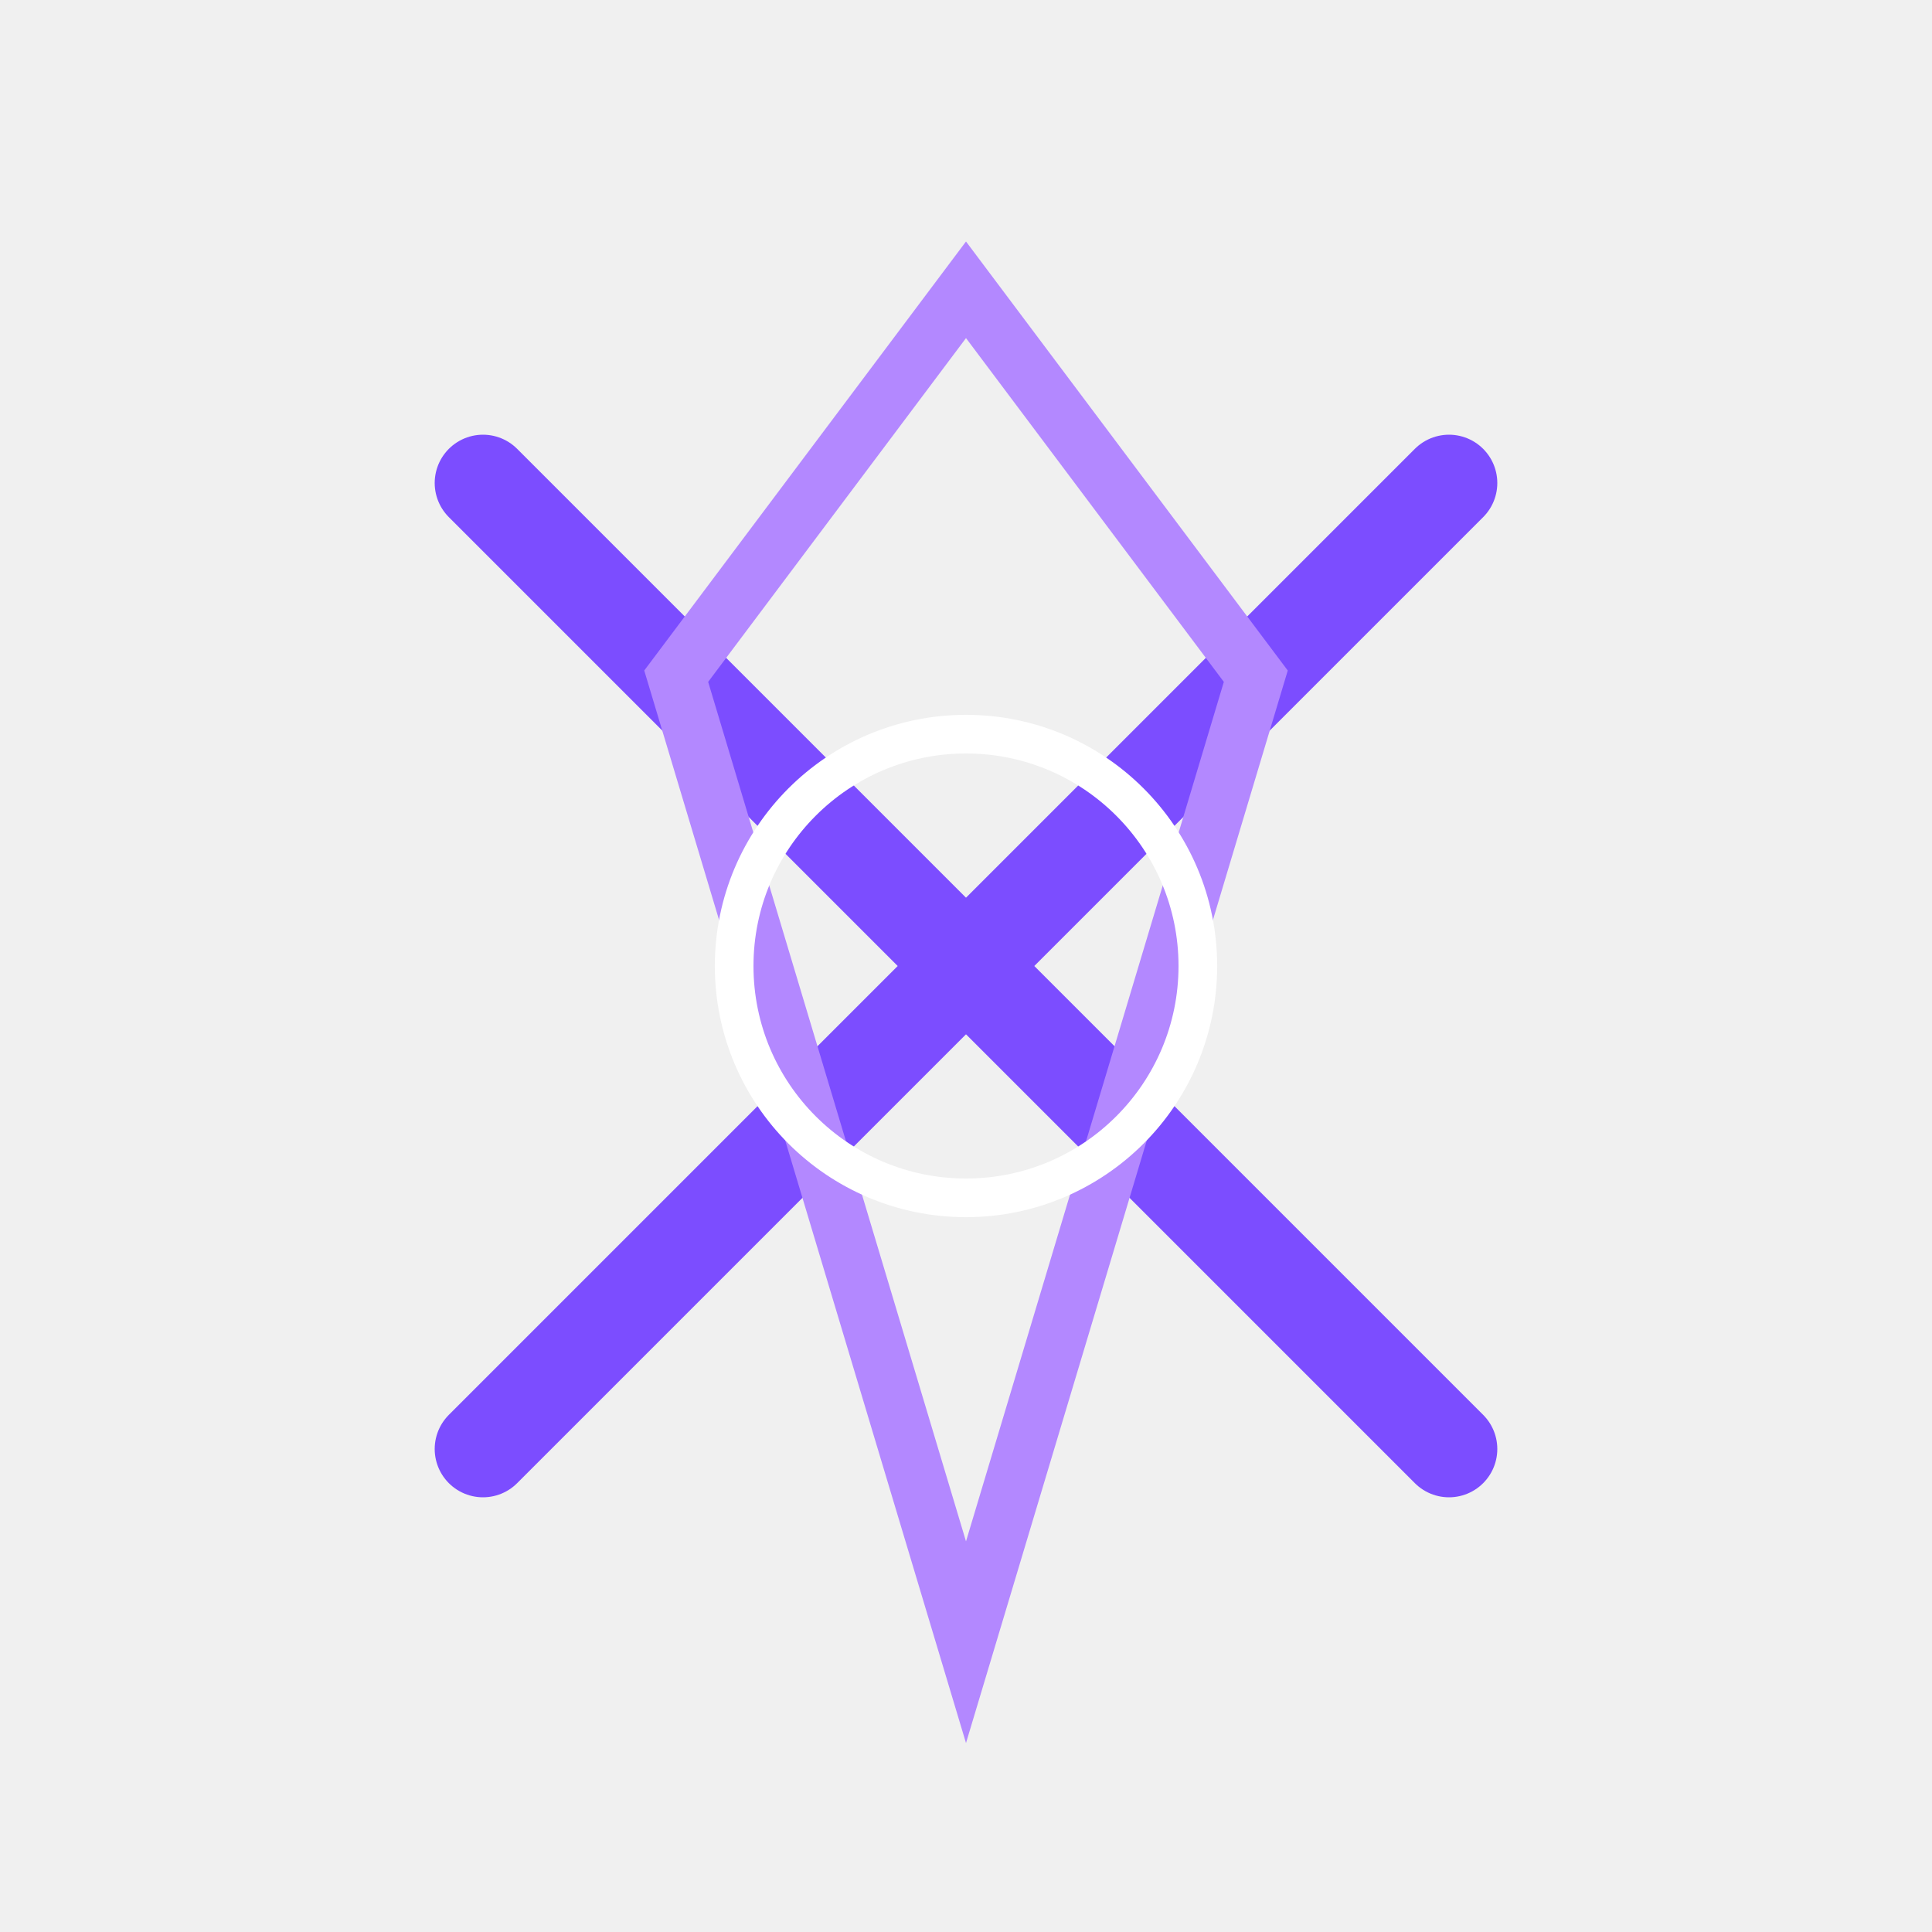
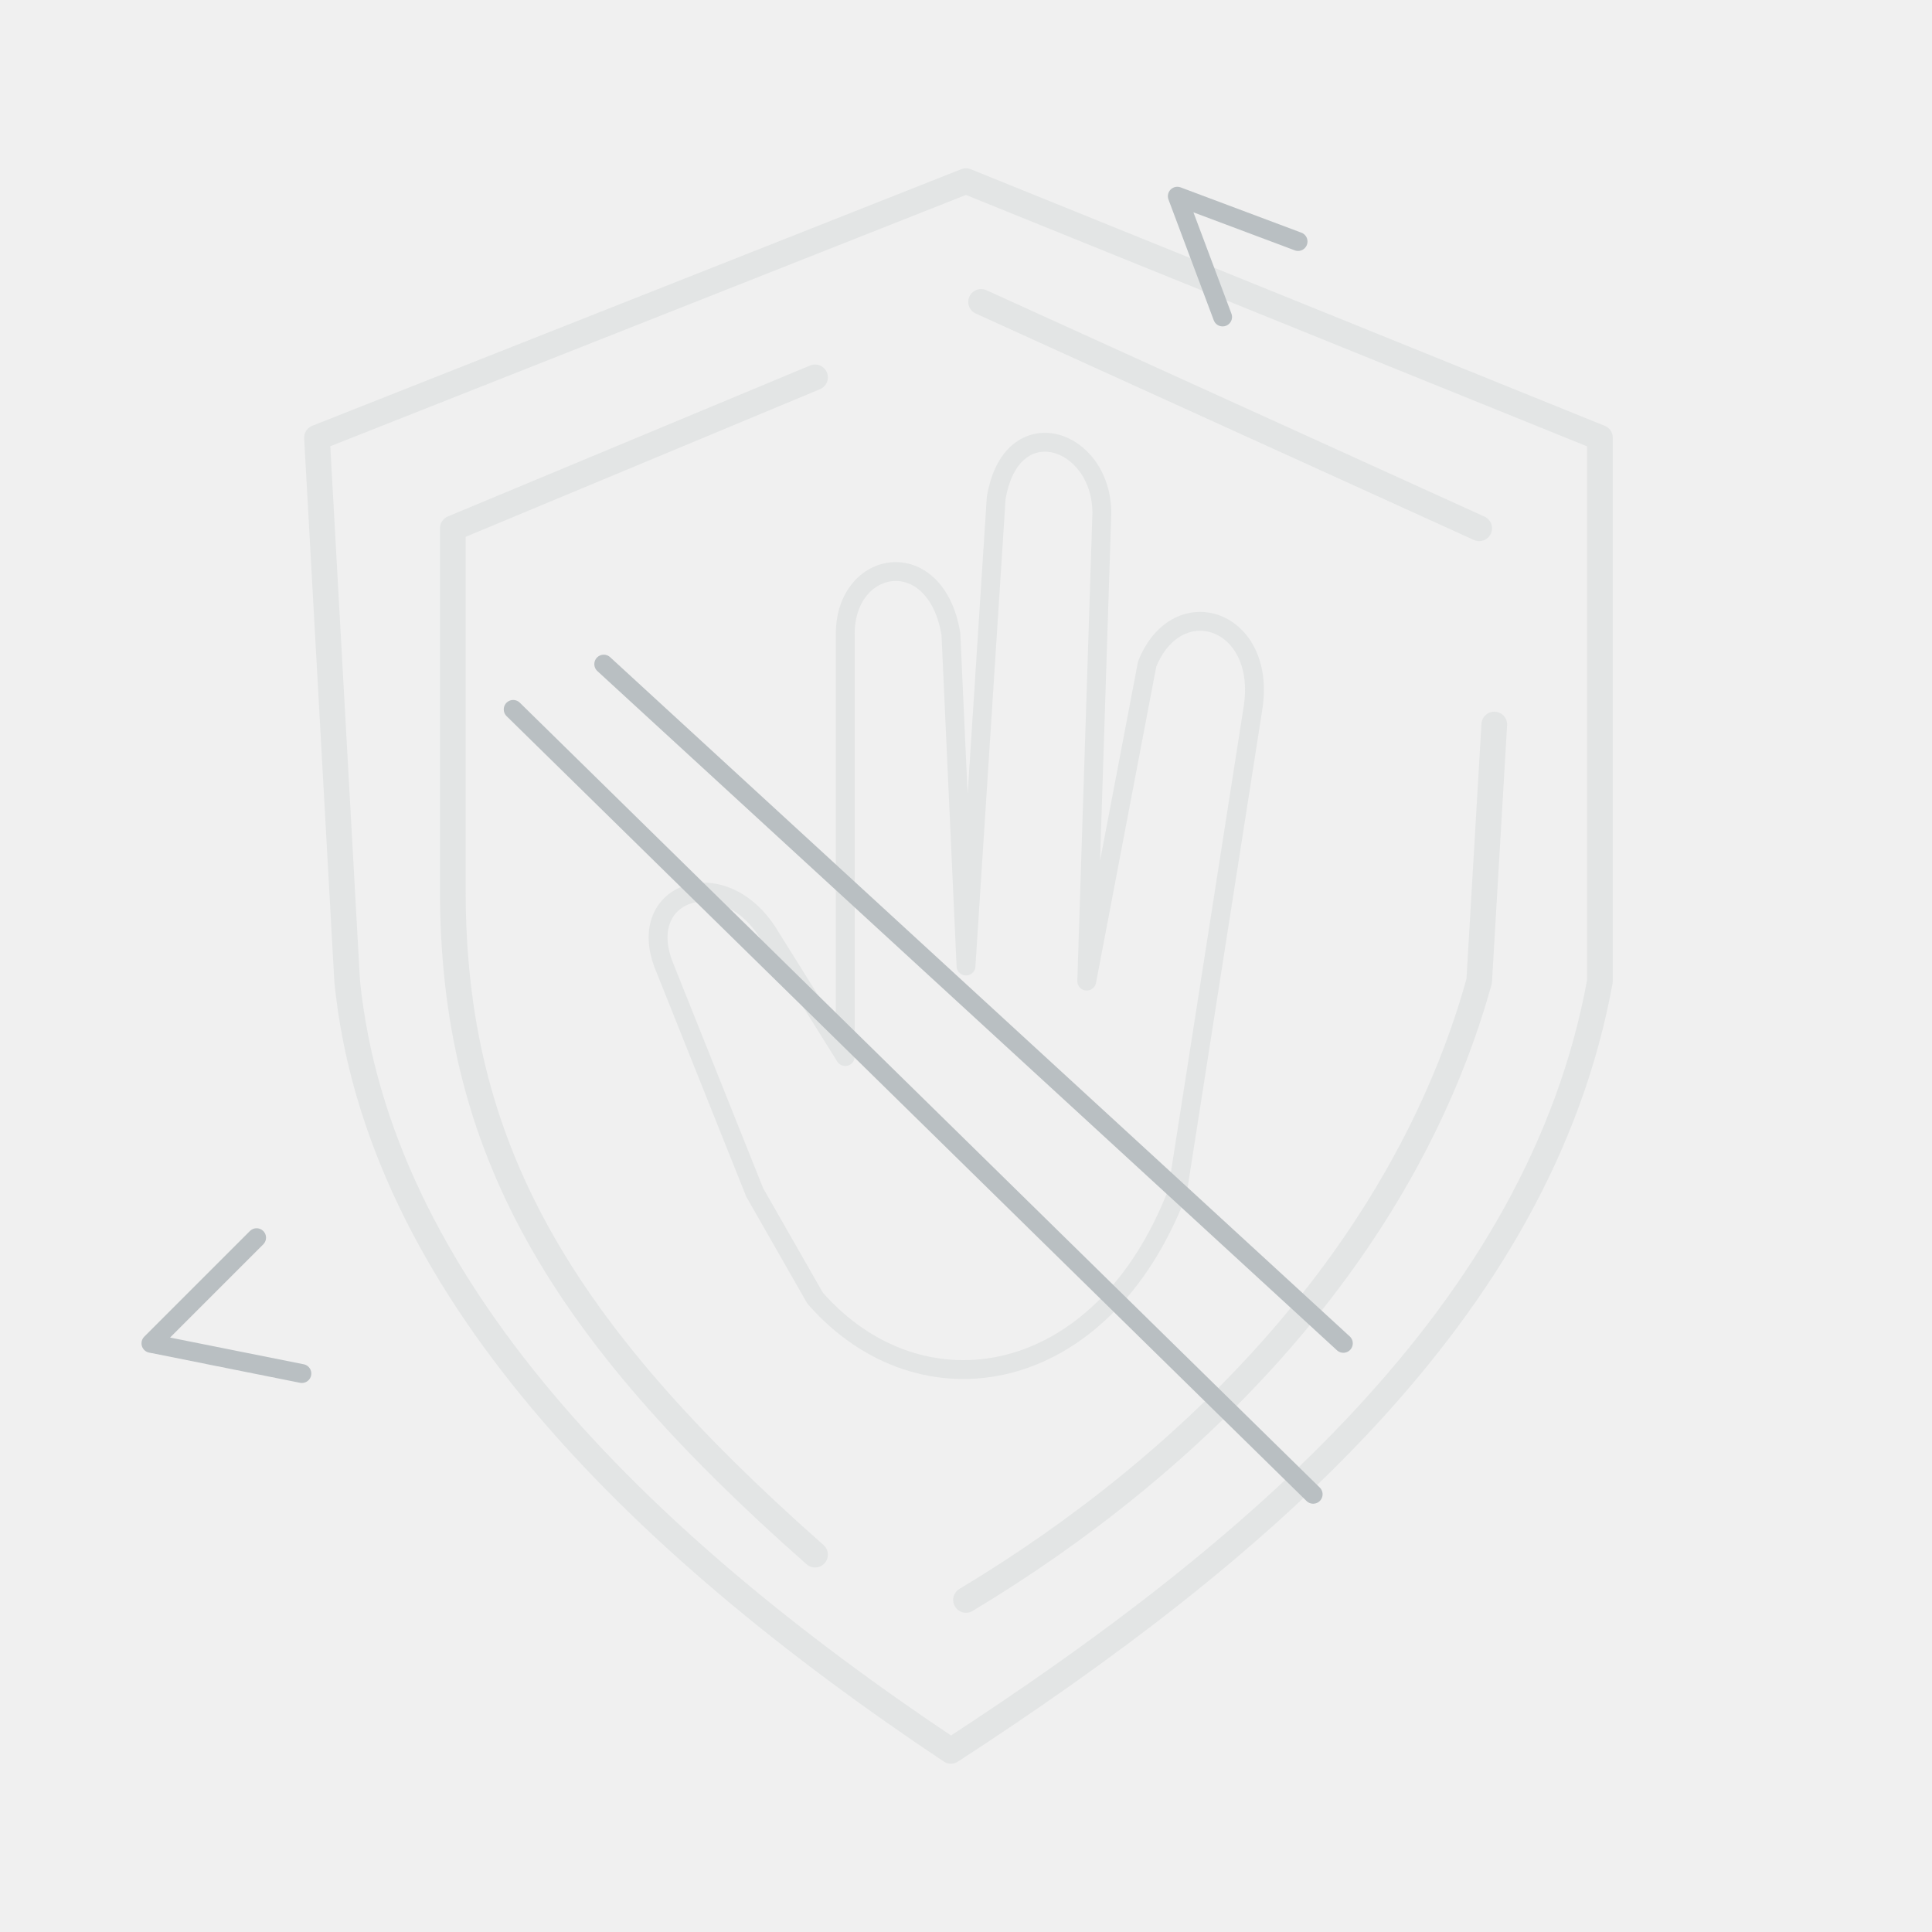
- <svg xmlns="http://www.w3.org/2000/svg" viewBox="0 0 100 100" fill="none">
-   <path d="M25 25 L75 75 M75 25 L25 75" stroke="#7c4dff" stroke-width="5" stroke-linecap="round" />
-   <path d="M50 15 L65 35 L50 85 L35 35 Z" fill="none" stroke="#b388ff" stroke-width="3" />
-   <circle cx="50" cy="50" r="12" stroke="#ffffff" stroke-width="2" fill="none" />
+ <svg xmlns="http://www.w3.org/2000/svg" viewBox="0 0 128 128" fill="none" stroke-linecap="round" stroke-linejoin="round">
+   <path d="M64 12 L106 29 L106 65 C102 87 83 103 63 116 C42 102 25 85 23 65 L21 29 Z M65 20 L98 35 M99 48 L98 65 C93 83 79 97 64 106 M54 103 C37 88 30 76 30 59 L30 35 L54 25" stroke="#e3e5e5" stroke-width="1.7" />
+   <path d="M50 79 L44 64 C42 59 48 57 51 62 L56 70 L56 42 C56 37 62 36 63 42 L64 64 L66 33 C67 27 73 29 73 34 L72 65 L76 44 C78 39 84 41 83 47 L78 79 C73 92 61 94 54 86 Z" stroke="#e3e5e5" stroke-width="1.25" />
+   <path d="M40 44 L89 89 M34 47 L87 99 M81 21 L78 13 L86 16 M17 82 L10 89 L20 91" stroke="#b9bfc2" stroke-width="1.25" />
</svg>
